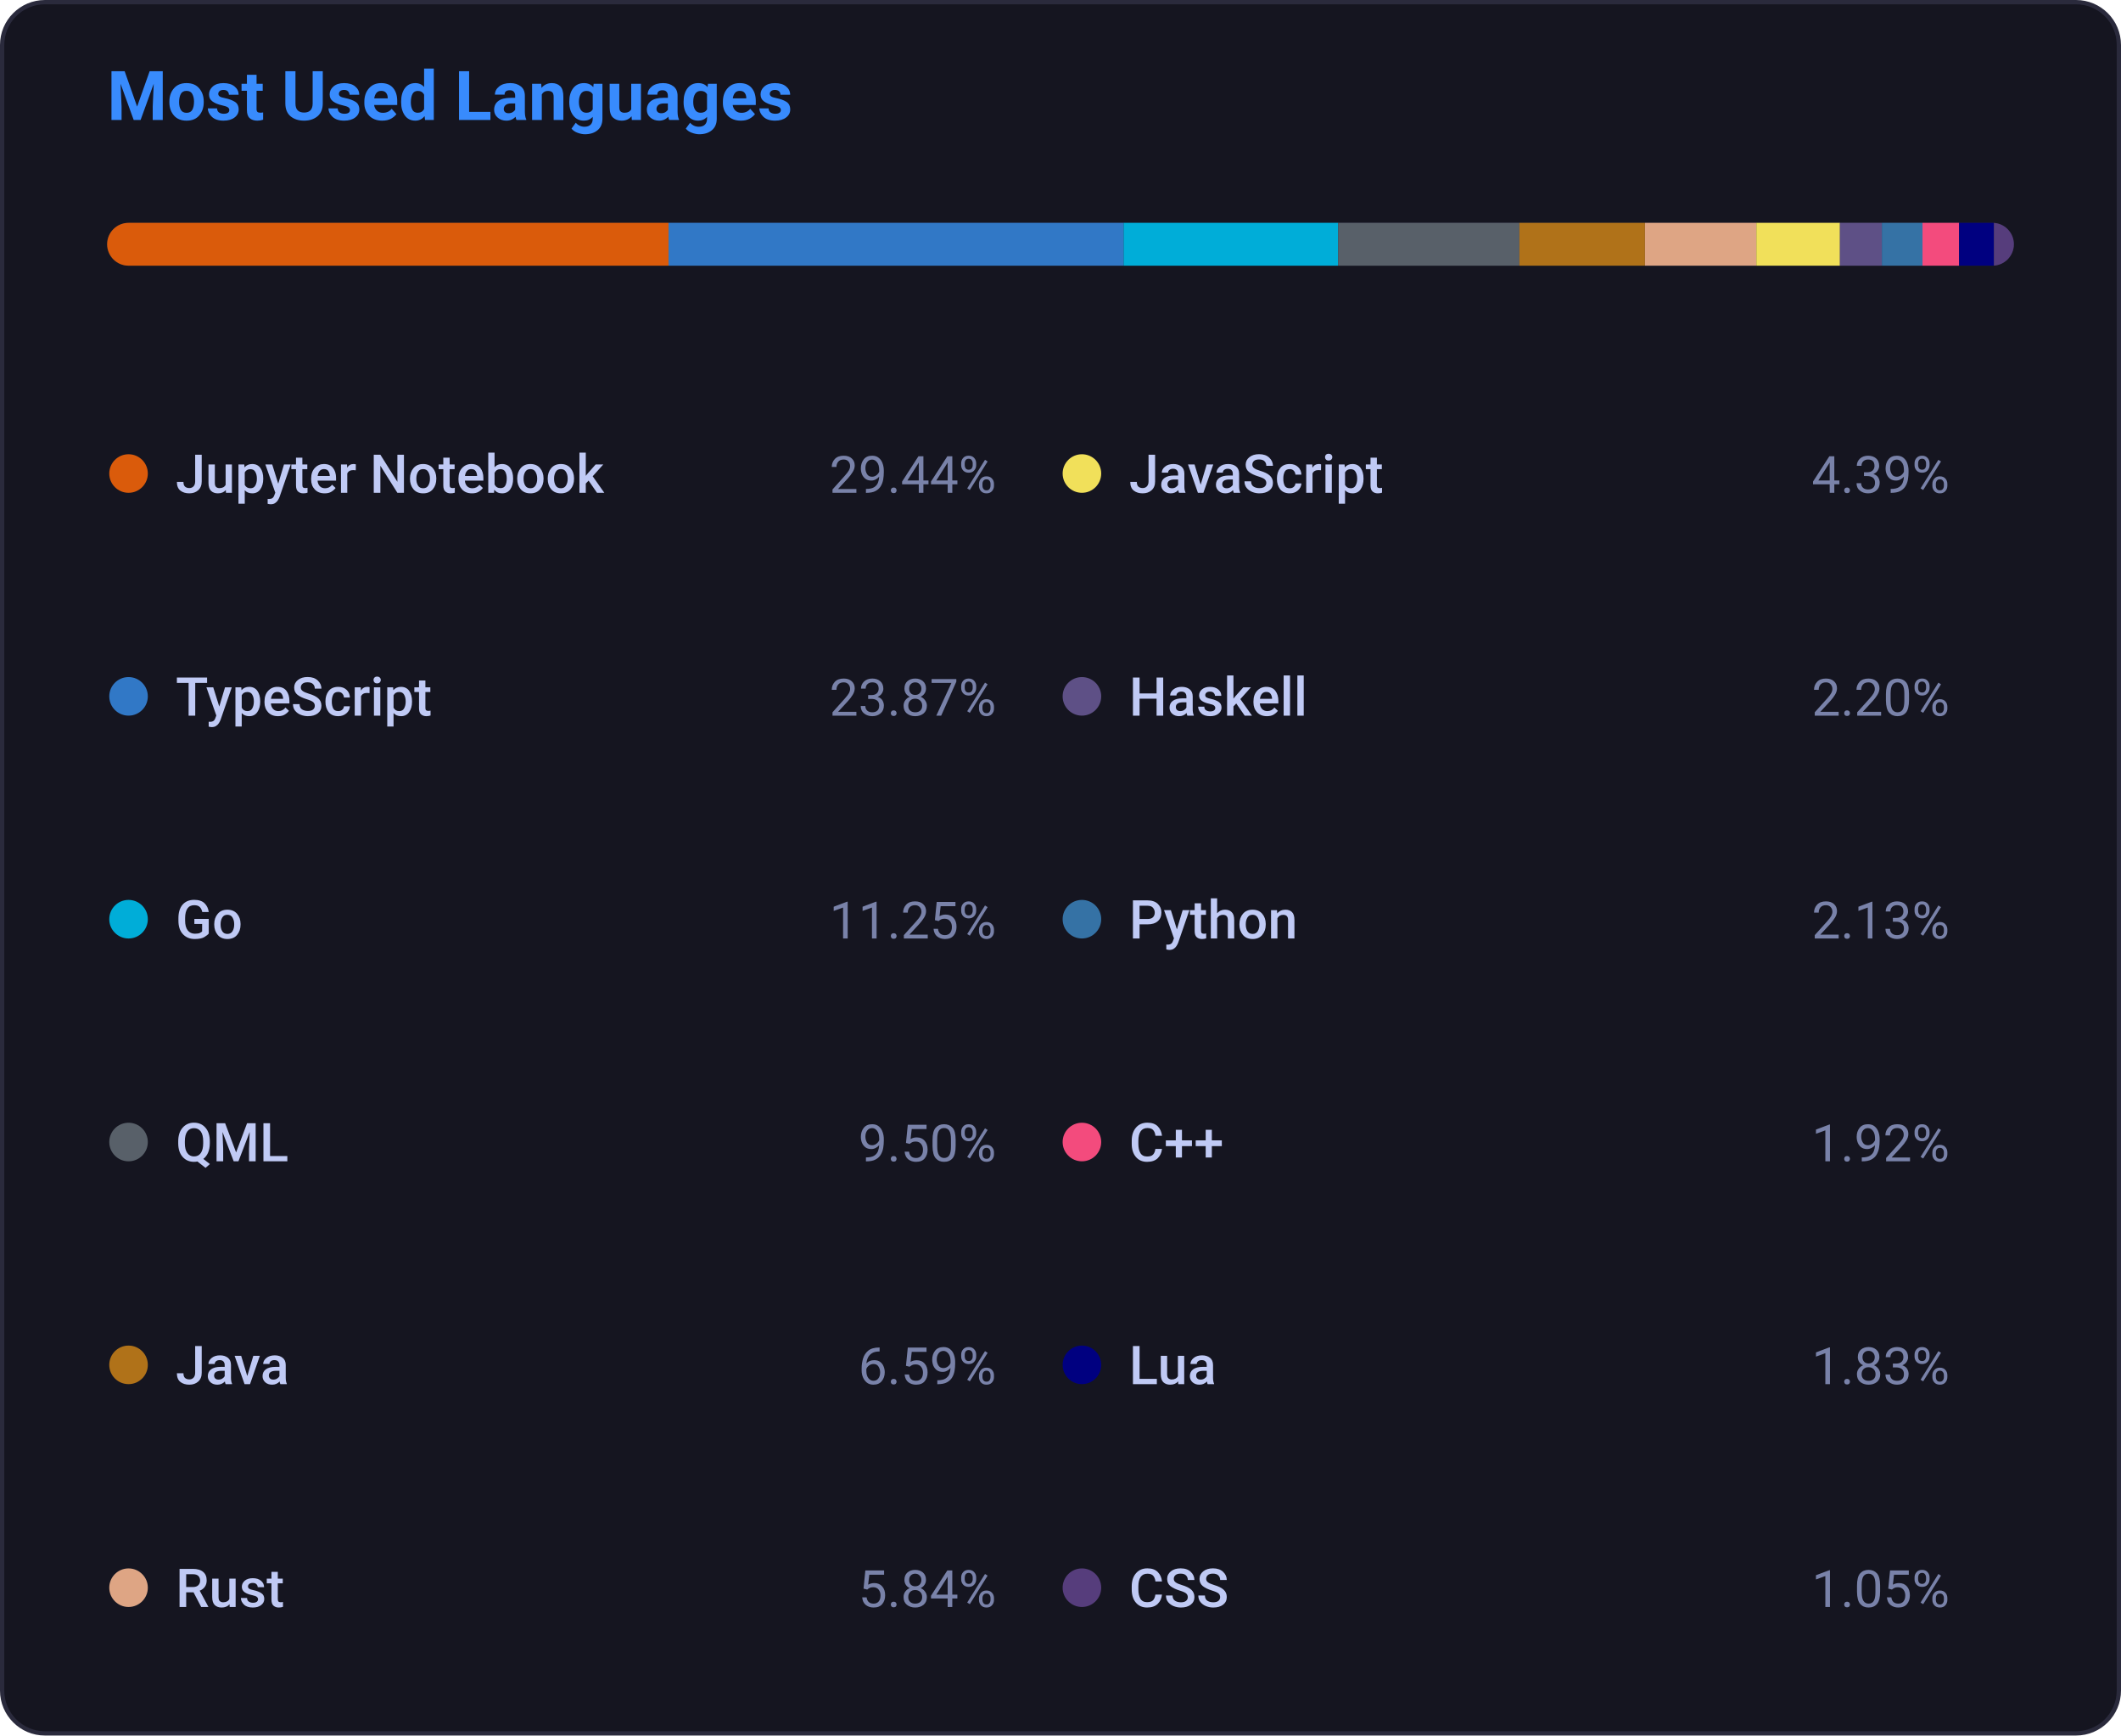
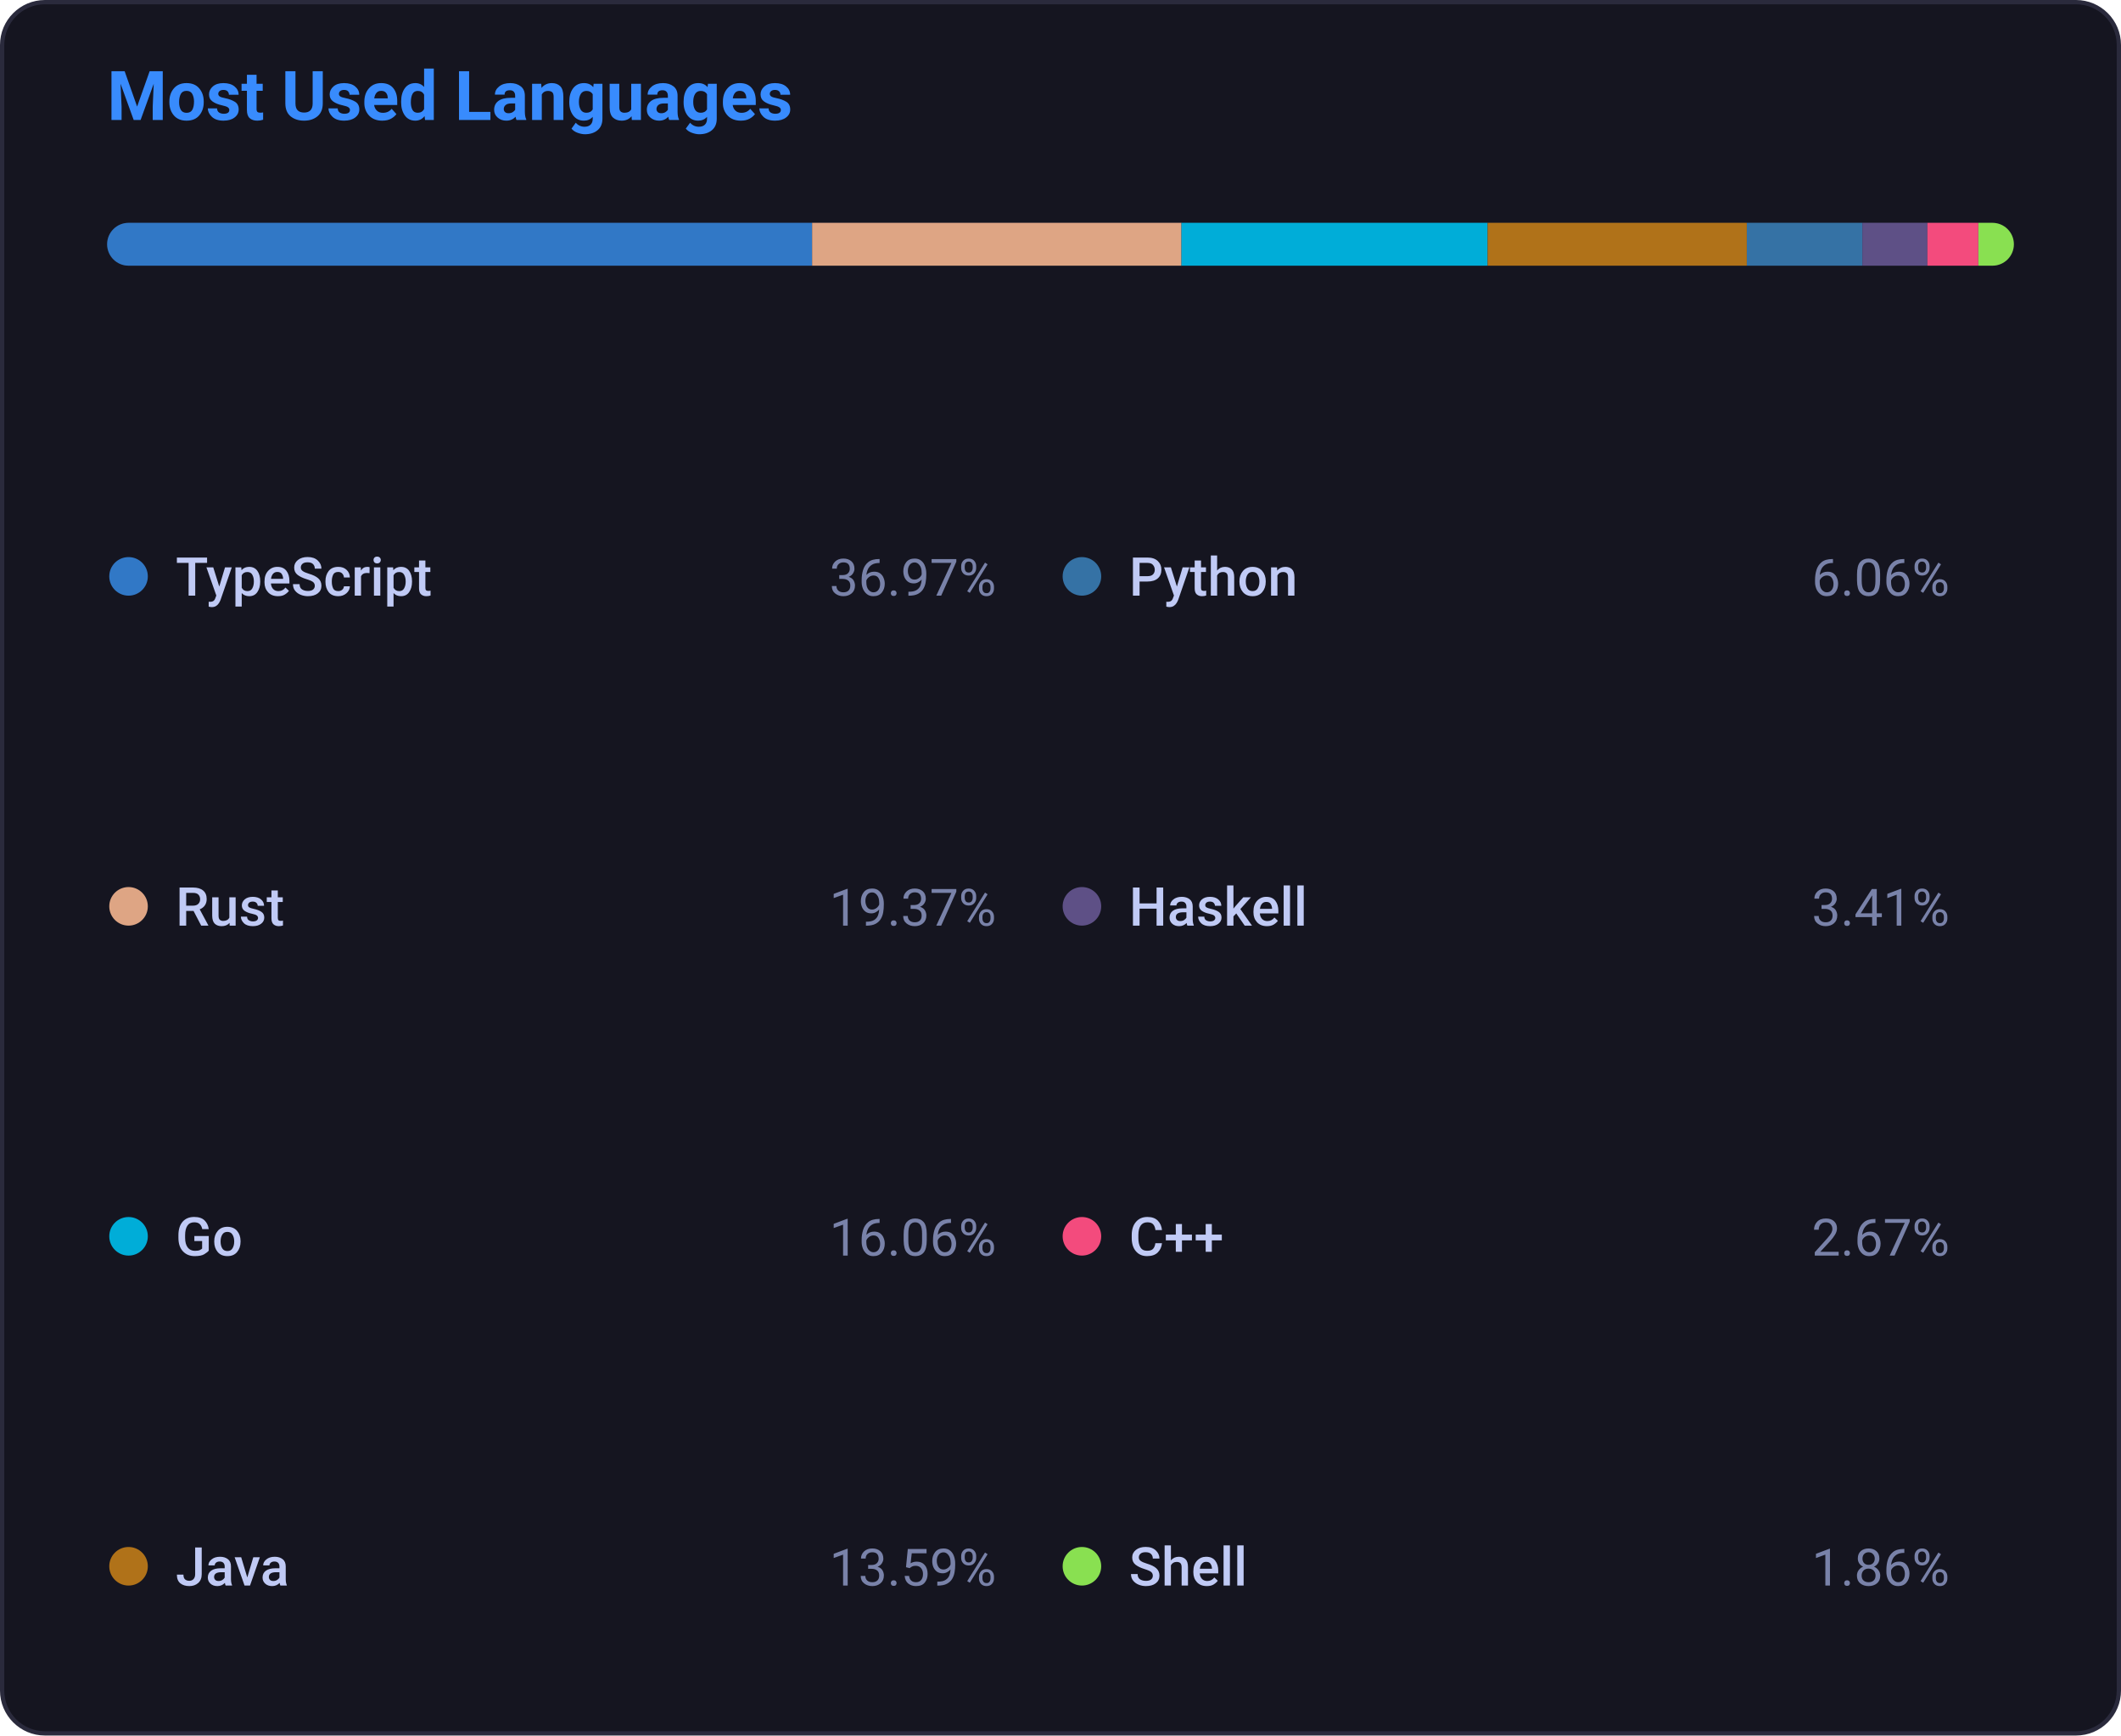
<svg xmlns="http://www.w3.org/2000/svg" width="495" height="405" viewBox="0 0 495 405" fill="none" role="img" aria-label="Most Used Languages">
  <style>
		.card-bg { fill: #151520; stroke: #2a2a3c; stroke-width: 1px; rx: 10px; }
		.card-title { font-family: -apple-system, BlinkMacSystemFont, 'Segoe UI', Roboto, Helvetica, Arial, sans-serif; font-size: 16px; font-weight: 600; fill: #388bfd; }
		.lang-name { font-family: -apple-system, BlinkMacSystemFont, 'Segoe UI', Roboto, Helvetica, Arial, sans-serif; font-size: 12.5px; font-weight: 500; fill: #c0caf5; }
		.lang-pct { font-family: -apple-system, BlinkMacSystemFont, 'Segoe UI', Roboto, Helvetica, Arial, sans-serif; font-size: 12px; font-weight: 400; fill: #7982a9; }
		.bar-bg { fill: #212337; rx: 5px; }
		.bar-segment { transition: all 0.3s ease; }
	
		@keyframes fadeIn {
			from { opacity: 0; transform: translateY(4px); }
			to { opacity: 1; transform: translateY(0); }
		}
		@keyframes scaleBar {
			from { transform: scaleX(0); }
			to { transform: scaleX(1); }
		}
		.animate-item { animation: fadeIn 0.4s ease-out forwards; }
		.bar-container { transform-origin: left; animation: scaleBar 0.6s cubic-bezier(0.16, 1, 0.3, 1) forwards; }
		</style>
  <rect class="card-bg" x="0.5" y="0.5" width="494" height="404" rx="10" fill="#151520" stroke="#2a2a3c" />
  <text x="25" y="28" class="card-title">Most Used Languages</text>
  <defs>
    <clipPath id="bar-clip">
      <rect x="25" y="52" width="445" height="10" rx="5" ry="5" />
    </clipPath>
  </defs>
  <rect class="bar-bg" x="25" y="52" width="445" height="10" rx="5" />
  <g clip-path="url(#bar-clip)" class="bar-container">
-     <rect x="25.00" y="52" width="131.03" height="10" fill="#DA5B0B" class="bar-segment" />
-     <rect x="156.03" y="52" width="106.21" height="10" fill="#3178c6" class="bar-segment" />
-     <rect x="262.23" y="52" width="50.08" height="10" fill="#00ADD8" class="bar-segment" />
-     <rect x="312.31" y="52" width="42.29" height="10" fill="#586069" class="bar-segment" />
-     <rect x="354.60" y="52" width="29.30" height="10" fill="#b07219" class="bar-segment" />
-     <rect x="383.91" y="52" width="25.99" height="10" fill="#dea584" class="bar-segment" />
-     <rect x="409.90" y="52" width="19.51" height="10" fill="#f1e05a" class="bar-segment" />
-     <rect x="429.41" y="52" width="9.78" height="10" fill="#5e5086" class="bar-segment" />
-     <rect x="439.19" y="52" width="9.48" height="10" fill="#3572A5" class="bar-segment" />
-     <rect x="448.67" y="52" width="8.54" height="10" fill="#f34b7d" class="bar-segment" />
-     <rect x="457.21" y="52" width="8.13" height="10" fill="#000080" class="bar-segment" />
-     <rect x="465.34" y="52" width="4.66" height="10" fill="#563d7c" class="bar-segment" />
+     <rect x="25.00" y="52" width="164.53" height="10" fill="#3178c6" class="bar-segment" />
+     <rect x="189.53" y="52" width="86.20" height="10" fill="#dea584" class="bar-segment" />
+     <rect x="275.73" y="52" width="71.45" height="10" fill="#00ADD8" class="bar-segment" />
+     <rect x="347.18" y="52" width="60.49" height="10" fill="#b07219" class="bar-segment" />
+     <rect x="407.68" y="52" width="26.98" height="10" fill="#3572A5" class="bar-segment" />
+     <rect x="434.65" y="52" width="15.17" height="10" fill="#5e5086" class="bar-segment" />
+     <rect x="449.82" y="52" width="11.89" height="10" fill="#f34b7d" class="bar-segment" />
+     <rect x="461.72" y="52" width="8.28" height="10" fill="#89e051" class="bar-segment" />
  </g>
  <g class="animate-item" style="animation-delay: 100ms;">
-     <circle cx="30.0" cy="110.5" r="4.5" fill="#DA5B0B" />
-     <text x="41.0" y="115.0" class="lang-name">Jupyter Notebook</text>
-     <text x="232.5" y="115.0" text-anchor="end" class="lang-pct">29.44%</text>
+     <circle cx="30.0" cy="134.5" r="4.5" fill="#3178c6" />
+     <text x="41.0" y="139.0" class="lang-name">TypeScript</text>
+     <text x="232.5" y="139.0" text-anchor="end" class="lang-pct">36.97%</text>
  </g>
  <g class="animate-item" style="animation-delay: 140ms;">
-     <circle cx="30.0" cy="162.5" r="4.5" fill="#3178c6" />
-     <text x="41.0" y="167.0" class="lang-name">TypeScript</text>
-     <text x="232.5" y="167.0" text-anchor="end" class="lang-pct">23.87%</text>
+     <circle cx="30.0" cy="211.5" r="4.5" fill="#dea584" />
+     <text x="41.0" y="216.0" class="lang-name">Rust</text>
+     <text x="232.5" y="216.0" text-anchor="end" class="lang-pct">19.37%</text>
  </g>
  <g class="animate-item" style="animation-delay: 180ms;">
-     <circle cx="30.0" cy="214.5" r="4.5" fill="#00ADD8" />
-     <text x="41.0" y="219.0" class="lang-name">Go</text>
-     <text x="232.5" y="219.0" text-anchor="end" class="lang-pct">11.25%</text>
+     <circle cx="30.0" cy="288.5" r="4.5" fill="#00ADD8" />
+     <text x="41.0" y="293.0" class="lang-name">Go</text>
+     <text x="232.5" y="293.0" text-anchor="end" class="lang-pct">16.06%</text>
  </g>
  <g class="animate-item" style="animation-delay: 220ms;">
-     <circle cx="30.0" cy="266.5" r="4.5" fill="#586069" />
-     <text x="41.0" y="271.0" class="lang-name">QML</text>
-     <text x="232.5" y="271.0" text-anchor="end" class="lang-pct">9.50%</text>
+     <circle cx="30.0" cy="365.5" r="4.5" fill="#b07219" />
+     <text x="41.0" y="370.0" class="lang-name">Java</text>
+     <text x="232.5" y="370.0" text-anchor="end" class="lang-pct">13.59%</text>
  </g>
  <g class="animate-item" style="animation-delay: 260ms;">
-     <circle cx="30.0" cy="318.5" r="4.5" fill="#b07219" />
-     <text x="41.0" y="323.0" class="lang-name">Java</text>
-     <text x="232.5" y="323.0" text-anchor="end" class="lang-pct">6.59%</text>
+     <circle cx="252.5" cy="134.5" r="4.5" fill="#3572A5" />
+     <text x="263.5" y="139.0" class="lang-name">Python</text>
+     <text x="455.0" y="139.0" text-anchor="end" class="lang-pct">6.06%</text>
  </g>
  <g class="animate-item" style="animation-delay: 300ms;">
-     <circle cx="30.0" cy="370.5" r="4.5" fill="#dea584" />
-     <text x="41.0" y="375.0" class="lang-name">Rust</text>
-     <text x="232.5" y="375.0" text-anchor="end" class="lang-pct">5.84%</text>
+     <circle cx="252.5" cy="211.5" r="4.5" fill="#5e5086" />
+     <text x="263.5" y="216.0" class="lang-name">Haskell</text>
+     <text x="455.0" y="216.0" text-anchor="end" class="lang-pct">3.41%</text>
  </g>
  <g class="animate-item" style="animation-delay: 340ms;">
-     <circle cx="252.5" cy="110.5" r="4.5" fill="#f1e05a" />
-     <text x="263.5" y="115.0" class="lang-name">JavaScript</text>
-     <text x="455.0" y="115.0" text-anchor="end" class="lang-pct">4.39%</text>
+     <circle cx="252.5" cy="288.5" r="4.5" fill="#f34b7d" />
+     <text x="263.5" y="293.0" class="lang-name">C++</text>
+     <text x="455.0" y="293.0" text-anchor="end" class="lang-pct">2.67%</text>
  </g>
  <g class="animate-item" style="animation-delay: 380ms;">
-     <circle cx="252.5" cy="162.5" r="4.5" fill="#5e5086" />
-     <text x="263.5" y="167.0" class="lang-name">Haskell</text>
-     <text x="455.0" y="167.0" text-anchor="end" class="lang-pct">2.20%</text>
-   </g>
-   <g class="animate-item" style="animation-delay: 420ms;">
-     <circle cx="252.5" cy="214.5" r="4.5" fill="#3572A5" />
-     <text x="263.5" y="219.0" class="lang-name">Python</text>
-     <text x="455.0" y="219.0" text-anchor="end" class="lang-pct">2.13%</text>
-   </g>
-   <g class="animate-item" style="animation-delay: 460ms;">
-     <circle cx="252.5" cy="266.5" r="4.5" fill="#f34b7d" />
-     <text x="263.5" y="271.0" class="lang-name">C++</text>
-     <text x="455.0" y="271.0" text-anchor="end" class="lang-pct">1.92%</text>
-   </g>
-   <g class="animate-item" style="animation-delay: 500ms;">
-     <circle cx="252.5" cy="318.5" r="4.5" fill="#000080" />
-     <text x="263.5" y="323.0" class="lang-name">Lua</text>
-     <text x="455.0" y="323.0" text-anchor="end" class="lang-pct">1.83%</text>
-   </g>
-   <g class="animate-item" style="animation-delay: 540ms;">
-     <circle cx="252.5" cy="370.5" r="4.5" fill="#563d7c" />
-     <text x="263.5" y="375.0" class="lang-name">CSS</text>
-     <text x="455.0" y="375.0" text-anchor="end" class="lang-pct">1.05%</text>
+     <circle cx="252.5" cy="365.5" r="4.5" fill="#89e051" />
+     <text x="263.5" y="370.0" class="lang-name">Shell</text>
+     <text x="455.0" y="370.0" text-anchor="end" class="lang-pct">1.86%</text>
  </g>
</svg>
